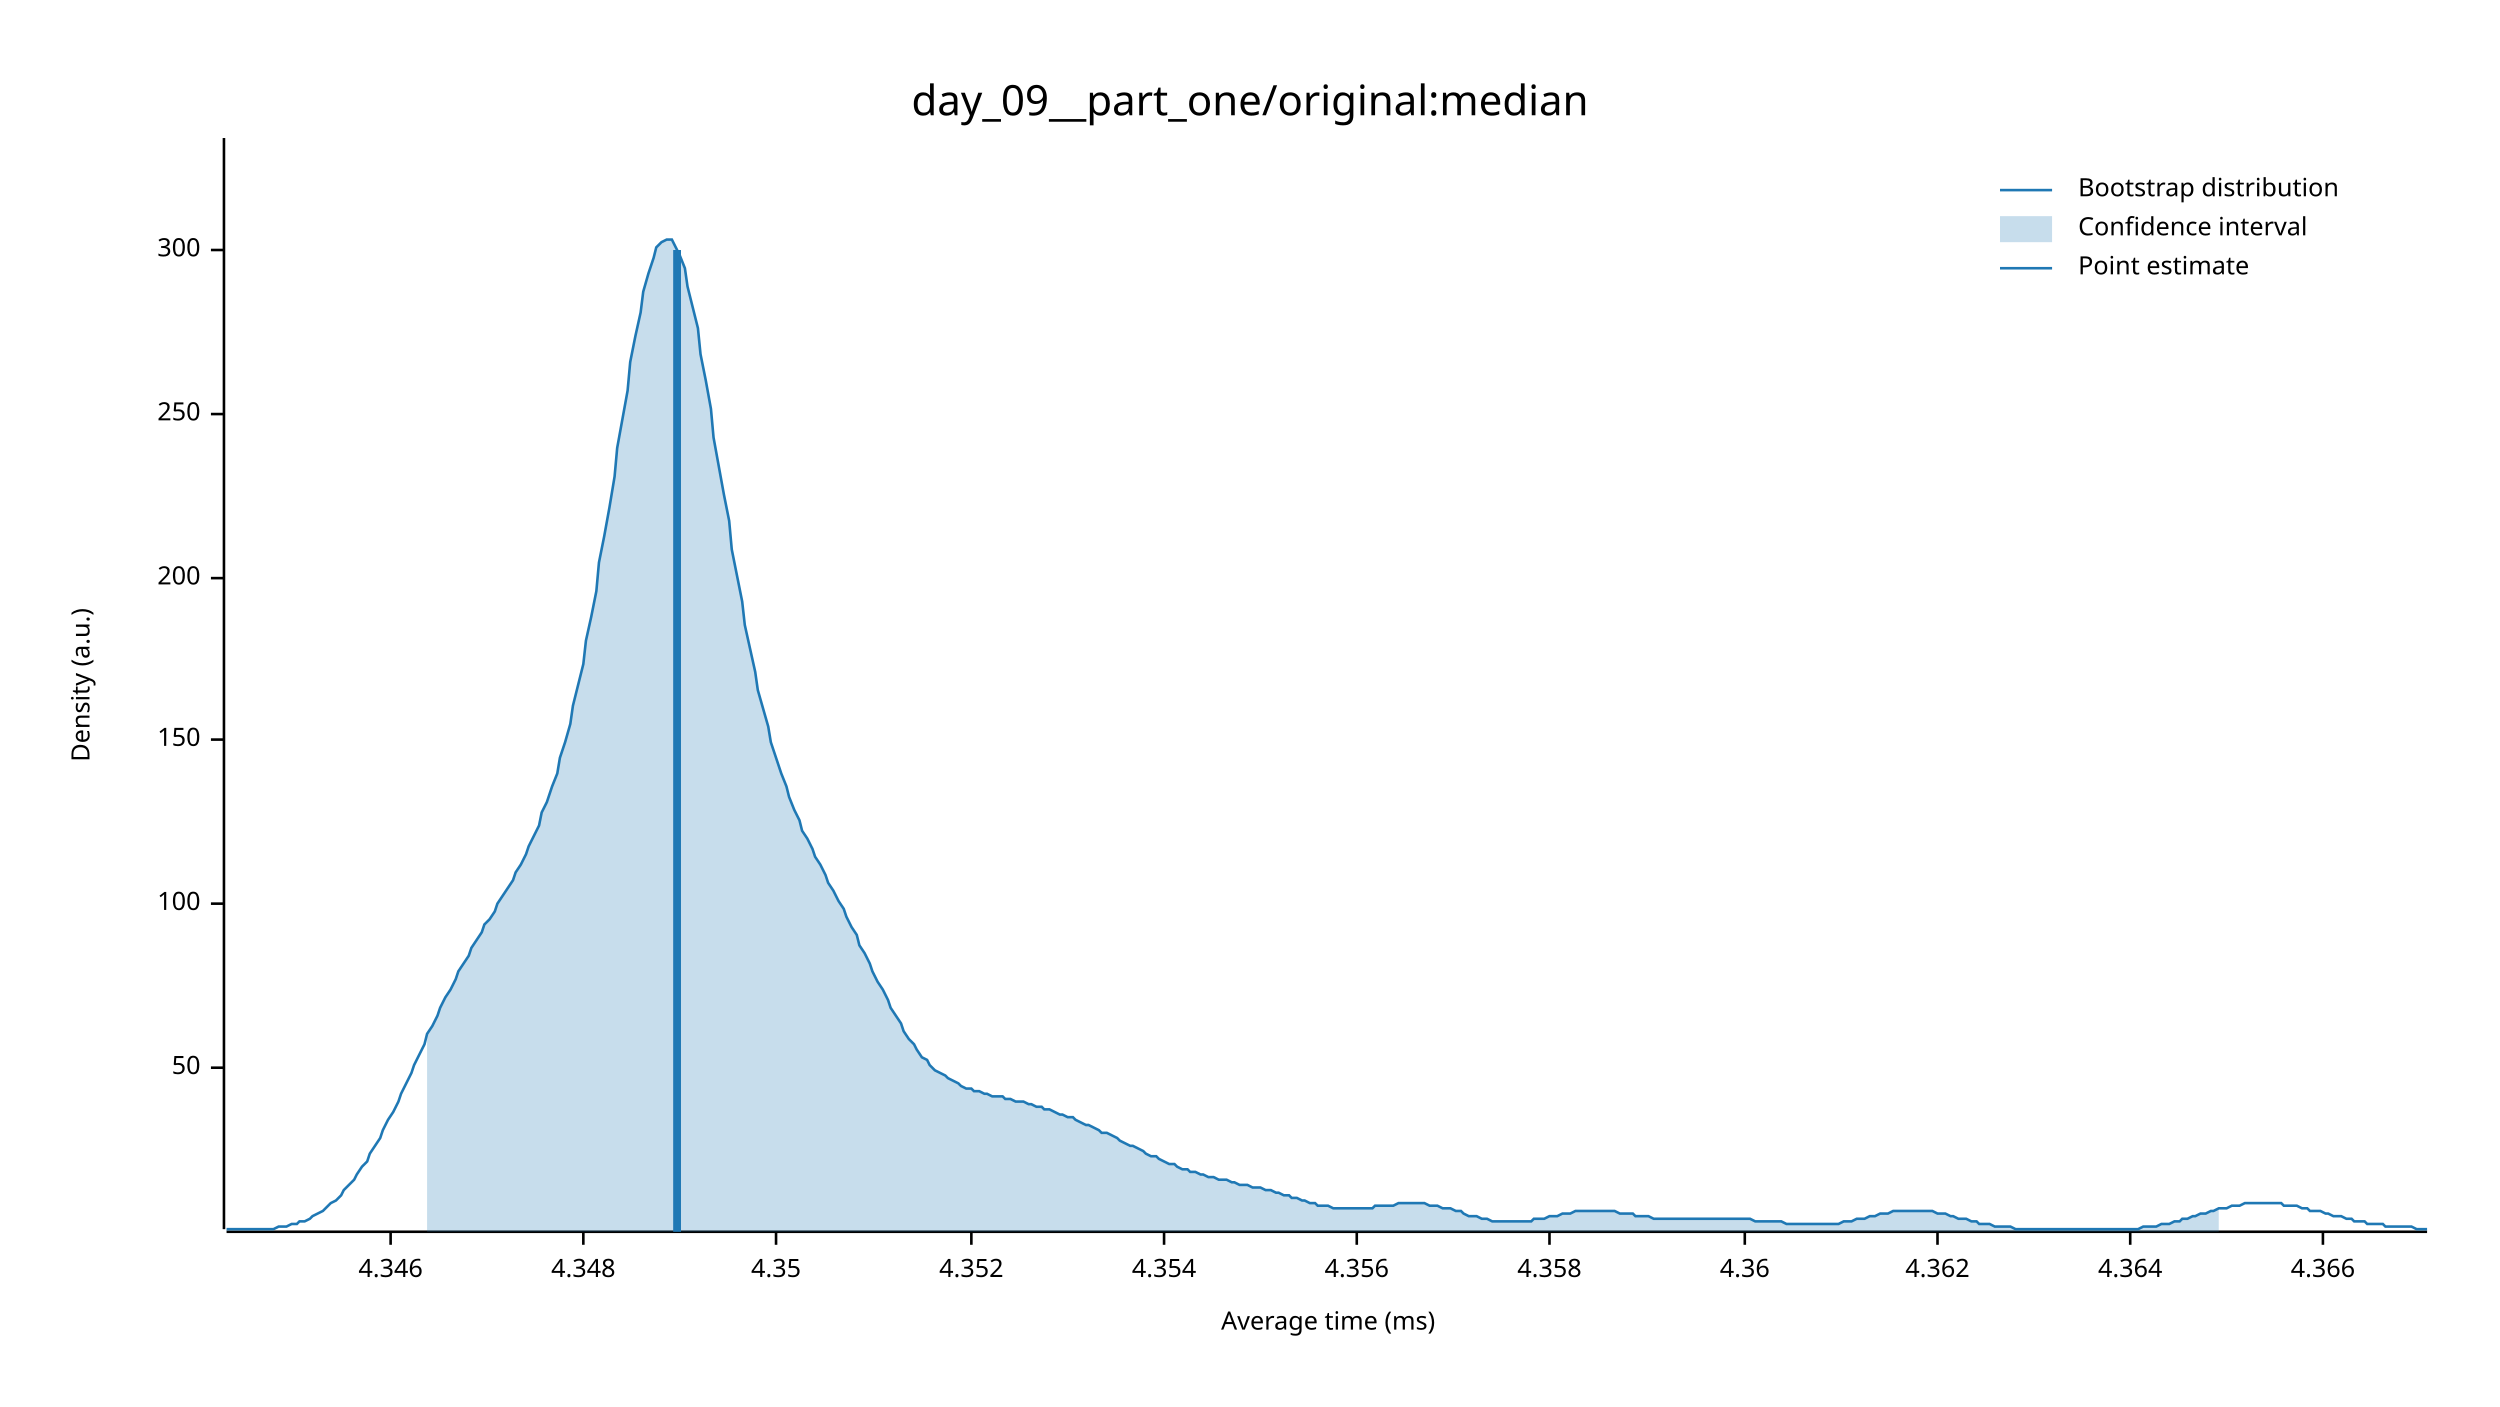
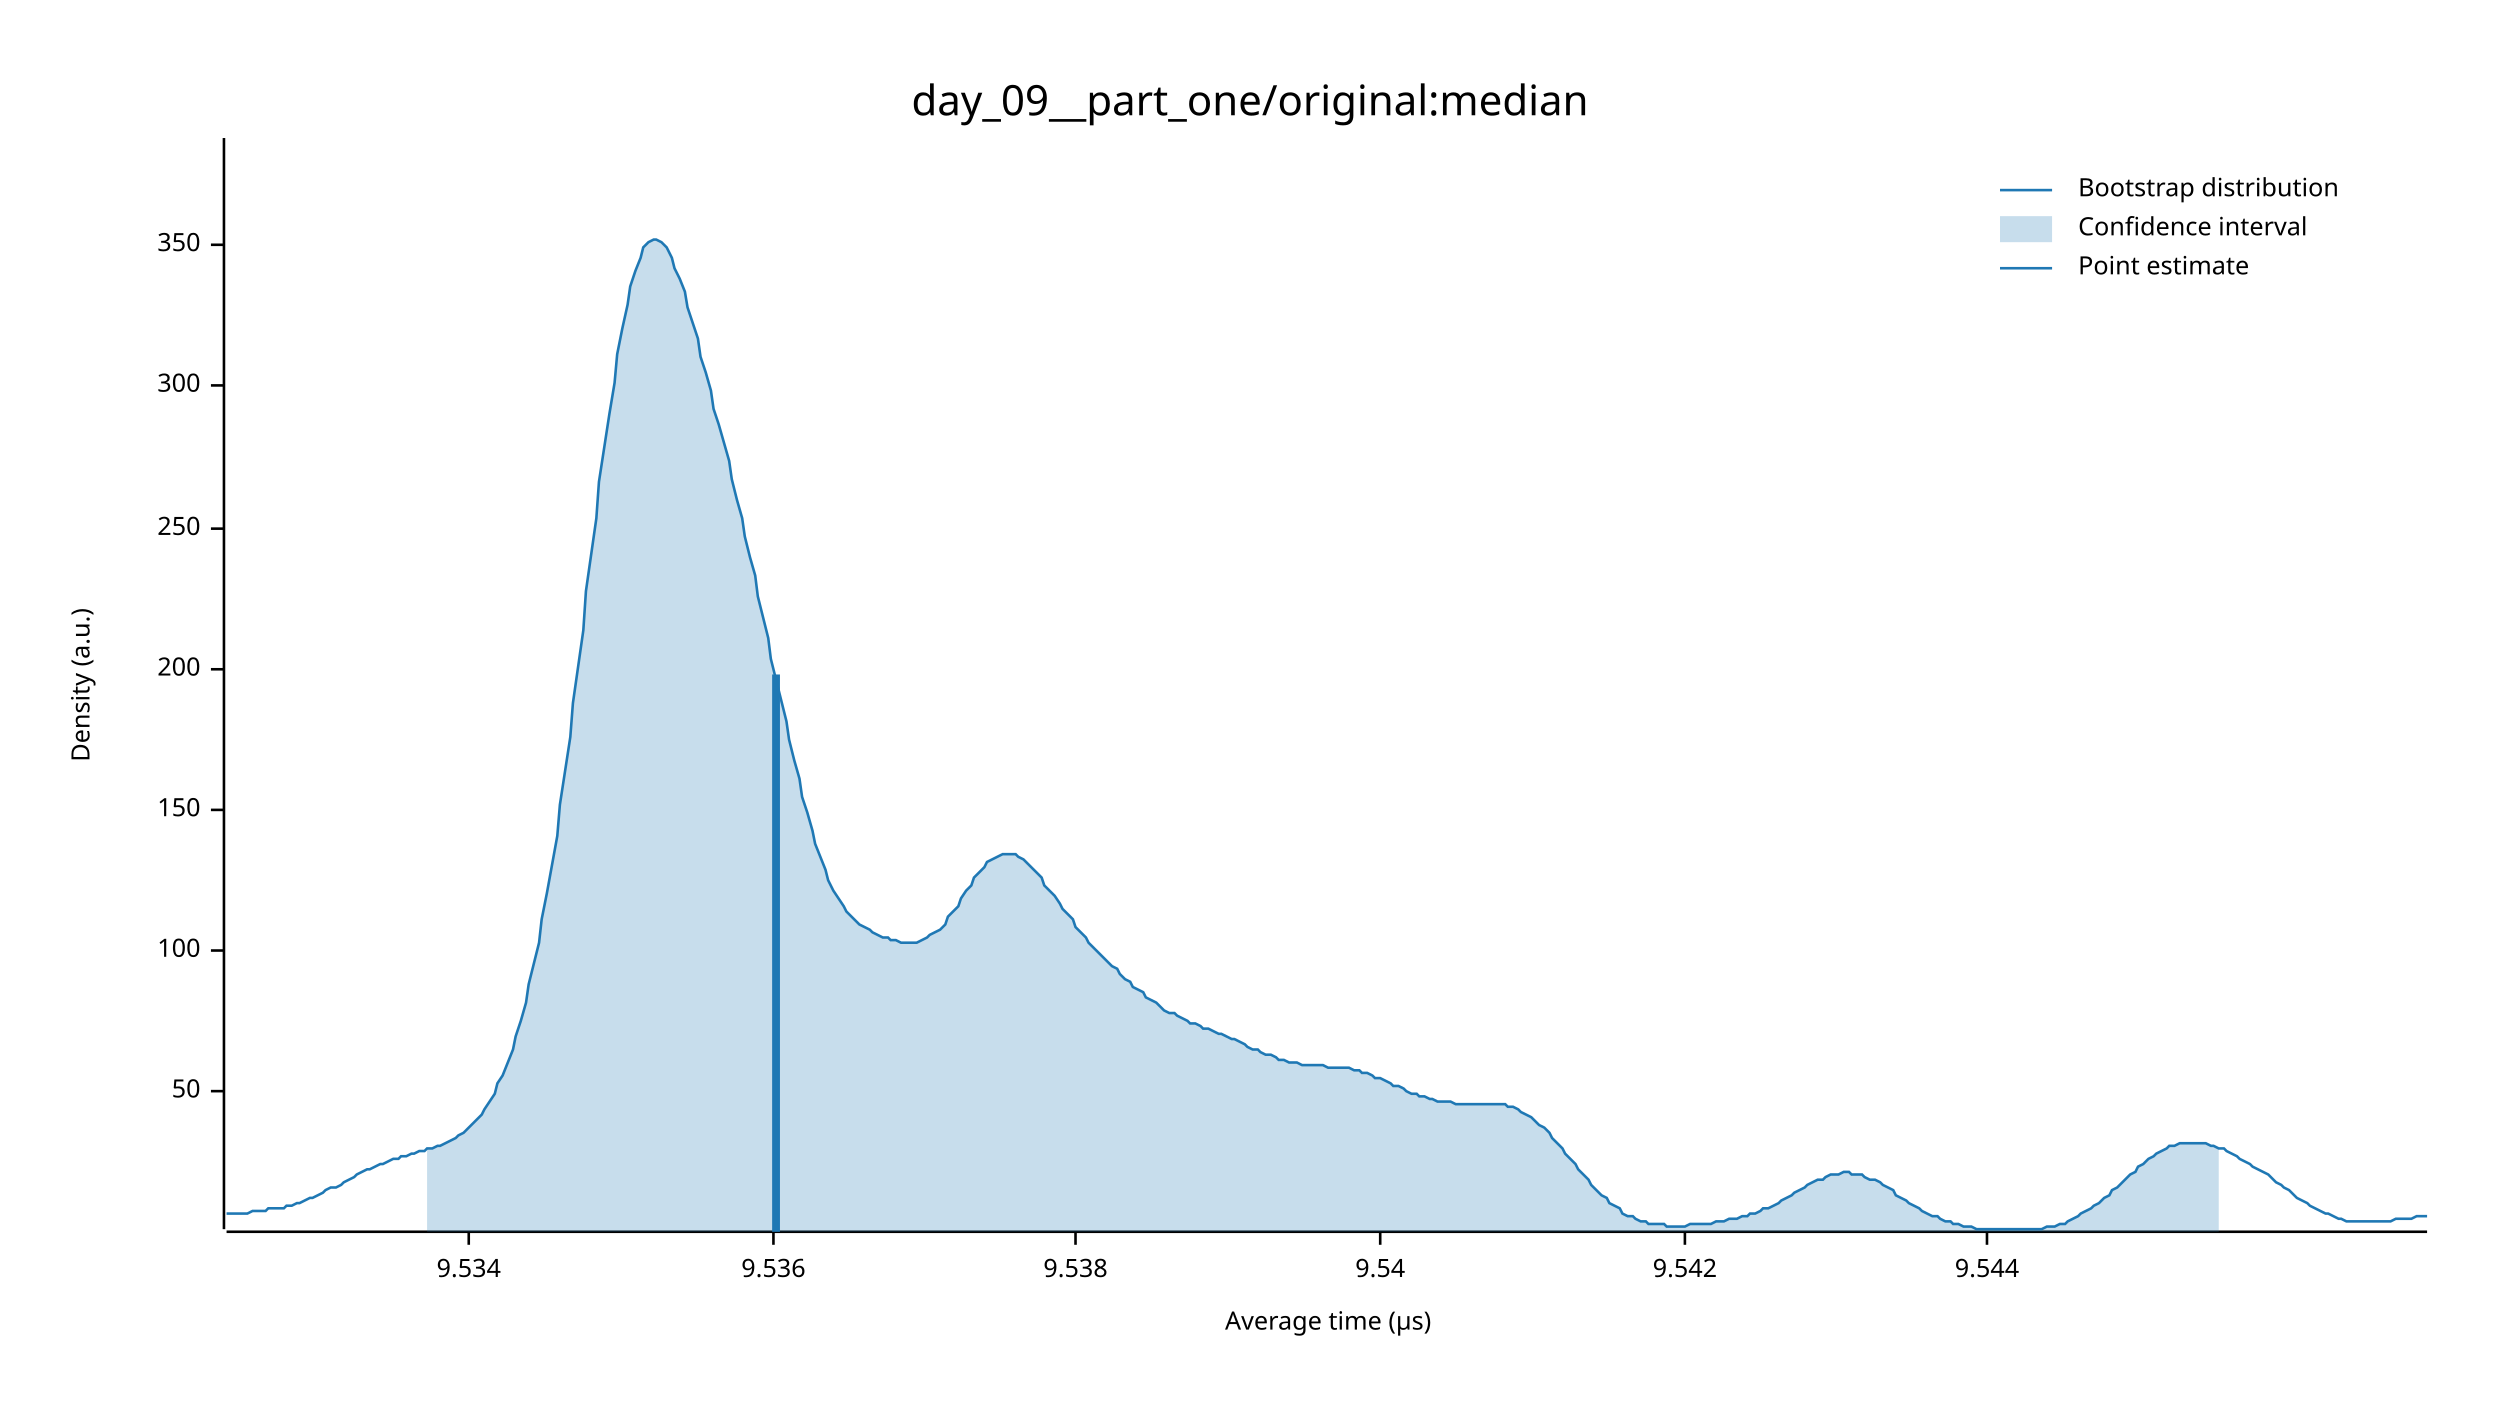
<svg xmlns="http://www.w3.org/2000/svg" width="960" height="540" viewBox="0 0 960 540">
  <text x="480" y="32" dy="0.76em" text-anchor="middle" font-family="sans-serif" font-size="16.129" opacity="1" fill="#000000">
day_09__part_one/original:median
</text>
  <text x="27" y="263" dy="0.76em" text-anchor="middle" font-family="sans-serif" font-size="9.677" opacity="1" fill="#000000" transform="rotate(270, 27, 263)">
Density (a.u.)
</text>
  <text x="510" y="513" dy="-0.5ex" text-anchor="middle" font-family="sans-serif" font-size="9.677" opacity="1" fill="#000000">
- Average time (ms)
+ Average time (µs)
</text>
  <polyline fill="none" opacity="1" stroke="#000000" stroke-width="1" points="86,53 86,472 " />
-   <text x="77" y="410" dy="0.5ex" text-anchor="end" font-family="sans-serif" font-size="9.677" opacity="1" fill="#000000">
+   <text x="77" y="419" dy="0.5ex" text-anchor="end" font-family="sans-serif" font-size="9.677" opacity="1" fill="#000000">
50
</text>
-   <polyline fill="none" opacity="1" stroke="#000000" stroke-width="1" points="81,410 86,410 " />
-   <text x="77" y="347" dy="0.5ex" text-anchor="end" font-family="sans-serif" font-size="9.677" opacity="1" fill="#000000">
+   <polyline fill="none" opacity="1" stroke="#000000" stroke-width="1" points="81,419 86,419 " />
+   <text x="77" y="365" dy="0.5ex" text-anchor="end" font-family="sans-serif" font-size="9.677" opacity="1" fill="#000000">
100
</text>
-   <polyline fill="none" opacity="1" stroke="#000000" stroke-width="1" points="81,347 86,347 " />
-   <text x="77" y="284" dy="0.5ex" text-anchor="end" font-family="sans-serif" font-size="9.677" opacity="1" fill="#000000">
+   <polyline fill="none" opacity="1" stroke="#000000" stroke-width="1" points="81,365 86,365 " />
+   <text x="77" y="311" dy="0.5ex" text-anchor="end" font-family="sans-serif" font-size="9.677" opacity="1" fill="#000000">
150
</text>
-   <polyline fill="none" opacity="1" stroke="#000000" stroke-width="1" points="81,284 86,284 " />
-   <text x="77" y="222" dy="0.5ex" text-anchor="end" font-family="sans-serif" font-size="9.677" opacity="1" fill="#000000">
+   <polyline fill="none" opacity="1" stroke="#000000" stroke-width="1" points="81,311 86,311 " />
+   <text x="77" y="257" dy="0.5ex" text-anchor="end" font-family="sans-serif" font-size="9.677" opacity="1" fill="#000000">
200
</text>
-   <polyline fill="none" opacity="1" stroke="#000000" stroke-width="1" points="81,222 86,222 " />
-   <text x="77" y="159" dy="0.5ex" text-anchor="end" font-family="sans-serif" font-size="9.677" opacity="1" fill="#000000">
+   <polyline fill="none" opacity="1" stroke="#000000" stroke-width="1" points="81,257 86,257 " />
+   <text x="77" y="203" dy="0.5ex" text-anchor="end" font-family="sans-serif" font-size="9.677" opacity="1" fill="#000000">
250
</text>
-   <polyline fill="none" opacity="1" stroke="#000000" stroke-width="1" points="81,159 86,159 " />
-   <text x="77" y="96" dy="0.5ex" text-anchor="end" font-family="sans-serif" font-size="9.677" opacity="1" fill="#000000">
+   <polyline fill="none" opacity="1" stroke="#000000" stroke-width="1" points="81,203 86,203 " />
+   <text x="77" y="148" dy="0.5ex" text-anchor="end" font-family="sans-serif" font-size="9.677" opacity="1" fill="#000000">
300
</text>
-   <polyline fill="none" opacity="1" stroke="#000000" stroke-width="1" points="81,96 86,96 " />
+   <polyline fill="none" opacity="1" stroke="#000000" stroke-width="1" points="81,148 86,148 " />
+   <text x="77" y="94" dy="0.5ex" text-anchor="end" font-family="sans-serif" font-size="9.677" opacity="1" fill="#000000">
+ 350
+ </text>
+   <polyline fill="none" opacity="1" stroke="#000000" stroke-width="1" points="81,94 86,94 " />
  <polyline fill="none" opacity="1" stroke="#000000" stroke-width="1" points="87,473 932,473 " />
-   <text x="150" y="483" dy="0.76em" text-anchor="middle" font-family="sans-serif" font-size="9.677" opacity="1" fill="#000000">
- 4.346
+   <text x="180" y="483" dy="0.76em" text-anchor="middle" font-family="sans-serif" font-size="9.677" opacity="1" fill="#000000">
+ 9.534
</text>
-   <polyline fill="none" opacity="1" stroke="#000000" stroke-width="1" points="150,473 150,478 " />
-   <text x="224" y="483" dy="0.76em" text-anchor="middle" font-family="sans-serif" font-size="9.677" opacity="1" fill="#000000">
- 4.348
+   <polyline fill="none" opacity="1" stroke="#000000" stroke-width="1" points="180,473 180,478 " />
+   <text x="297" y="483" dy="0.76em" text-anchor="middle" font-family="sans-serif" font-size="9.677" opacity="1" fill="#000000">
+ 9.536
</text>
-   <polyline fill="none" opacity="1" stroke="#000000" stroke-width="1" points="224,473 224,478 " />
-   <text x="298" y="483" dy="0.76em" text-anchor="middle" font-family="sans-serif" font-size="9.677" opacity="1" fill="#000000">
- 4.35
+   <polyline fill="none" opacity="1" stroke="#000000" stroke-width="1" points="297,473 297,478 " />
+   <text x="413" y="483" dy="0.76em" text-anchor="middle" font-family="sans-serif" font-size="9.677" opacity="1" fill="#000000">
+ 9.538
</text>
-   <polyline fill="none" opacity="1" stroke="#000000" stroke-width="1" points="298,473 298,478 " />
-   <text x="373" y="483" dy="0.76em" text-anchor="middle" font-family="sans-serif" font-size="9.677" opacity="1" fill="#000000">
- 4.352
+   <polyline fill="none" opacity="1" stroke="#000000" stroke-width="1" points="413,473 413,478 " />
+   <text x="530" y="483" dy="0.76em" text-anchor="middle" font-family="sans-serif" font-size="9.677" opacity="1" fill="#000000">
+ 9.54
</text>
-   <polyline fill="none" opacity="1" stroke="#000000" stroke-width="1" points="373,473 373,478 " />
-   <text x="447" y="483" dy="0.76em" text-anchor="middle" font-family="sans-serif" font-size="9.677" opacity="1" fill="#000000">
- 4.354
+   <polyline fill="none" opacity="1" stroke="#000000" stroke-width="1" points="530,473 530,478 " />
+   <text x="647" y="483" dy="0.76em" text-anchor="middle" font-family="sans-serif" font-size="9.677" opacity="1" fill="#000000">
+ 9.542
</text>
-   <polyline fill="none" opacity="1" stroke="#000000" stroke-width="1" points="447,473 447,478 " />
-   <text x="521" y="483" dy="0.76em" text-anchor="middle" font-family="sans-serif" font-size="9.677" opacity="1" fill="#000000">
- 4.356
+   <polyline fill="none" opacity="1" stroke="#000000" stroke-width="1" points="647,473 647,478 " />
+   <text x="763" y="483" dy="0.76em" text-anchor="middle" font-family="sans-serif" font-size="9.677" opacity="1" fill="#000000">
+ 9.544
</text>
-   <polyline fill="none" opacity="1" stroke="#000000" stroke-width="1" points="521,473 521,478 " />
-   <text x="595" y="483" dy="0.76em" text-anchor="middle" font-family="sans-serif" font-size="9.677" opacity="1" fill="#000000">
- 4.358
- </text>
-   <polyline fill="none" opacity="1" stroke="#000000" stroke-width="1" points="595,473 595,478 " />
-   <text x="670" y="483" dy="0.76em" text-anchor="middle" font-family="sans-serif" font-size="9.677" opacity="1" fill="#000000">
- 4.36
- </text>
-   <polyline fill="none" opacity="1" stroke="#000000" stroke-width="1" points="670,473 670,478 " />
-   <text x="744" y="483" dy="0.76em" text-anchor="middle" font-family="sans-serif" font-size="9.677" opacity="1" fill="#000000">
- 4.362
- </text>
-   <polyline fill="none" opacity="1" stroke="#000000" stroke-width="1" points="744,473 744,478 " />
-   <text x="818" y="483" dy="0.76em" text-anchor="middle" font-family="sans-serif" font-size="9.677" opacity="1" fill="#000000">
- 4.364
- </text>
-   <polyline fill="none" opacity="1" stroke="#000000" stroke-width="1" points="818,473 818,478 " />
-   <text x="892" y="483" dy="0.76em" text-anchor="middle" font-family="sans-serif" font-size="9.677" opacity="1" fill="#000000">
- 4.366
- </text>
-   <polyline fill="none" opacity="1" stroke="#000000" stroke-width="1" points="892,473 892,478 " />
-   <polyline fill="none" opacity="1" stroke="#1F78B4" stroke-width="1" points="87,472 88,472 90,472 92,472 93,472 95,472 97,472 98,472 100,472 102,472 103,472 105,472 107,471 109,471 110,471 112,470 114,470 115,469 117,469 119,468 120,467 122,466 124,465 125,464 127,462 129,461 131,459 132,457 134,455 136,453 137,451 139,448 141,446 142,443 144,440 146,437 147,434 149,430 151,427 153,423 154,420 156,416 158,412 159,409 161,405 163,401 164,397 166,394 168,390 169,387 171,383 173,380 175,376 176,373 178,370 180,367 181,364 183,361 185,358 186,355 188,353 190,350 191,347 193,344 195,341 197,338 198,335 200,332 202,328 203,325 205,321 207,317 208,312 210,308 212,302 214,297 215,291 217,285 219,278 220,271 222,263 224,255 225,246 227,237 229,227 230,216 232,206 234,195 236,183 237,172 239,161 241,150 242,139 244,129 246,120 247,112 249,105 251,99 252,95 254,93 256,92 258,92 259,94 261,98 263,103 264,110 266,118 268,126 269,136 271,146 273,157 274,168 276,179 278,190 280,200 281,211 283,221 285,231 286,240 288,249 290,258 291,265 293,272 295,279 296,285 298,291 300,297 302,302 303,306 305,311 307,315 308,319 310,322 312,326 313,329 315,332 317,336 318,339 320,342 322,346 324,349 325,352 327,356 329,359 330,363 332,366 334,370 335,373 337,377 339,380 341,384 342,387 344,390 346,393 347,396 349,399 351,401 352,403 354,406 356,407 357,409 359,411 361,412 363,413 364,414 366,415 368,416 369,417 371,418 373,418 374,419 376,419 378,420 379,420 381,421 383,421 385,421 386,422 388,422 390,423 391,423 393,423 395,424 396,424 398,425 400,425 401,426 403,426 405,427 407,428 408,428 410,429 412,429 413,430 415,431 417,432 418,432 420,433 422,434 423,435 425,435 427,436 429,437 430,438 432,439 434,440 435,440 437,441 439,442 440,443 442,444 444,444 445,445 447,446 449,447 451,447 452,448 454,449 456,449 457,450 459,450 461,451 462,451 464,452 466,452 468,453 469,453 471,453 473,454 474,454 476,455 478,455 479,455 481,456 483,456 484,456 486,457 488,457 490,458 491,458 493,459 495,459 496,460 498,460 500,461 501,461 503,462 505,462 506,463 508,463 510,463 512,464 513,464 515,464 517,464 518,464 520,464 522,464 523,464 525,464 527,464 528,463 530,463 532,463 534,463 535,463 537,462 539,462 540,462 542,462 544,462 545,462 547,462 549,463 550,463 552,463 554,464 556,464 557,464 559,465 561,465 562,466 564,467 566,467 567,467 569,468 571,468 573,469 574,469 576,469 578,469 579,469 581,469 583,469 584,469 586,469 588,469 589,468 591,468 593,468 595,467 596,467 598,467 600,466 601,466 603,466 605,465 606,465 608,465 610,465 611,465 613,465 615,465 617,465 618,465 620,465 622,466 623,466 625,466 627,466 628,467 630,467 632,467 633,467 635,468 637,468 639,468 640,468 642,468 644,468 645,468 647,468 649,468 650,468 652,468 654,468 655,468 657,468 659,468 661,468 662,468 664,468 666,468 667,468 669,468 671,468 672,468 674,469 676,469 677,469 679,469 681,469 683,469 684,469 686,470 688,470 689,470 691,470 693,470 694,470 696,470 698,470 700,470 701,470 703,470 705,470 706,470 708,469 710,469 711,469 713,468 715,468 716,468 718,467 720,467 722,466 723,466 725,466 727,465 728,465 730,465 732,465 733,465 735,465 737,465 738,465 740,465 742,465 744,466 745,466 747,466 749,467 750,467 752,468 754,468 755,468 757,469 759,469 760,470 762,470 764,470 766,471 767,471 769,471 771,471 772,471 774,472 776,472 777,472 779,472 781,472 782,472 784,472 786,472 788,472 789,472 791,472 793,472 794,472 796,472 798,472 799,472 801,472 803,472 804,472 806,472 808,472 810,472 811,472 813,472 815,472 816,472 818,472 820,472 821,472 823,471 825,471 827,471 828,471 830,470 832,470 833,470 835,469 837,469 838,468 840,468 842,467 843,467 845,466 847,466 849,465 850,465 852,464 854,464 855,464 857,463 859,463 860,463 862,462 864,462 865,462 867,462 869,462 871,462 872,462 874,462 876,462 877,463 879,463 881,463 882,463 884,464 886,464 887,465 889,465 891,465 893,466 894,466 896,467 898,467 899,467 901,468 903,468 904,469 906,469 908,469 909,470 911,470 913,470 915,470 916,471 918,471 920,471 921,471 923,471 925,471 926,471 928,472 930,472 932,472 " />
-   <polygon opacity="0.25" fill="#1F78B4" points="164,397 166,394 168,390 169,387 171,383 173,380 175,376 176,373 178,370 180,367 181,364 183,361 185,358 186,355 188,353 190,350 191,347 193,344 195,341 197,338 198,335 200,332 202,328 203,325 205,321 207,317 208,312 210,308 212,302 214,297 215,291 217,285 219,278 220,271 222,263 224,255 225,246 227,237 229,227 230,216 232,206 234,195 236,183 237,172 239,161 241,150 242,139 244,129 246,120 247,112 249,105 251,99 252,95 254,93 256,92 258,92 259,94 261,98 263,103 264,110 266,118 268,126 269,136 271,146 273,157 274,168 276,179 278,190 280,200 281,211 283,221 285,231 286,240 288,249 290,258 291,265 293,272 295,279 296,285 298,291 300,297 302,302 303,306 305,311 307,315 308,319 310,322 312,326 313,329 315,332 317,336 318,339 320,342 322,346 324,349 325,352 327,356 329,359 330,363 332,366 334,370 335,373 337,377 339,380 341,384 342,387 344,390 346,393 347,396 349,399 351,401 352,403 354,406 356,407 357,409 359,411 361,412 363,413 364,414 366,415 368,416 369,417 371,418 373,418 374,419 376,419 378,420 379,420 381,421 383,421 385,421 386,422 388,422 390,423 391,423 393,423 395,424 396,424 398,425 400,425 401,426 403,426 405,427 407,428 408,428 410,429 412,429 413,430 415,431 417,432 418,432 420,433 422,434 423,435 425,435 427,436 429,437 430,438 432,439 434,440 435,440 437,441 439,442 440,443 442,444 444,444 445,445 447,446 449,447 451,447 452,448 454,449 456,449 457,450 459,450 461,451 462,451 464,452 466,452 468,453 469,453 471,453 473,454 474,454 476,455 478,455 479,455 481,456 483,456 484,456 486,457 488,457 490,458 491,458 493,459 495,459 496,460 498,460 500,461 501,461 503,462 505,462 506,463 508,463 510,463 512,464 513,464 515,464 517,464 518,464 520,464 522,464 523,464 525,464 527,464 528,463 530,463 532,463 534,463 535,463 537,462 539,462 540,462 542,462 544,462 545,462 547,462 549,463 550,463 552,463 554,464 556,464 557,464 559,465 561,465 562,466 564,467 566,467 567,467 569,468 571,468 573,469 574,469 576,469 578,469 579,469 581,469 583,469 584,469 586,469 588,469 589,468 591,468 593,468 595,467 596,467 598,467 600,466 601,466 603,466 605,465 606,465 608,465 610,465 611,465 613,465 615,465 617,465 618,465 620,465 622,466 623,466 625,466 627,466 628,467 630,467 632,467 633,467 635,468 637,468 639,468 640,468 642,468 644,468 645,468 647,468 649,468 650,468 652,468 654,468 655,468 657,468 659,468 661,468 662,468 664,468 666,468 667,468 669,468 671,468 672,468 674,469 676,469 677,469 679,469 681,469 683,469 684,469 686,470 688,470 689,470 691,470 693,470 694,470 696,470 698,470 700,470 701,470 703,470 705,470 706,470 708,469 710,469 711,469 713,468 715,468 716,468 718,467 720,467 722,466 723,466 725,466 727,465 728,465 730,465 732,465 733,465 735,465 737,465 738,465 740,465 742,465 744,466 745,466 747,466 749,467 750,467 752,468 754,468 755,468 757,469 759,469 760,470 762,470 764,470 766,471 767,471 769,471 771,471 772,471 774,472 776,472 777,472 779,472 781,472 782,472 784,472 786,472 788,472 789,472 791,472 793,472 794,472 796,472 798,472 799,472 801,472 803,472 804,472 806,472 808,472 810,472 811,472 813,472 815,472 816,472 818,472 820,472 821,472 823,471 825,471 827,471 828,471 830,470 832,470 833,470 835,469 837,469 838,468 840,468 842,467 843,467 845,466 847,466 849,465 850,465 852,464 852,473 164,473 " />
-   <polyline fill="none" opacity="1" stroke="#1F78B4" stroke-width="3" points="260,473 260,96 " />
+   <polyline fill="none" opacity="1" stroke="#000000" stroke-width="1" points="763,473 763,478 " />
+   <polyline fill="none" opacity="1" stroke="#1F78B4" stroke-width="1" points="87,466 88,466 90,466 92,466 93,466 95,466 97,465 98,465 100,465 102,465 103,464 105,464 107,464 109,464 110,463 112,463 114,462 115,462 117,461 119,460 120,460 122,459 124,458 125,457 127,456 129,456 131,455 132,454 134,453 136,452 137,451 139,450 141,449 142,449 144,448 146,447 147,447 149,446 151,445 153,445 154,444 156,444 158,443 159,443 161,442 163,442 164,441 166,441 168,440 169,440 171,439 173,438 175,437 176,436 178,435 180,433 181,432 183,430 185,428 186,426 188,423 190,420 191,416 193,413 195,408 197,403 198,398 200,392 202,385 203,378 205,370 207,362 208,353 210,343 212,332 214,321 215,309 217,296 219,283 220,270 222,256 224,242 225,227 227,213 229,199 230,185 232,172 234,159 236,147 237,136 239,126 241,117 242,110 244,104 246,99 247,95 249,93 251,92 252,92 254,93 256,95 258,99 259,103 261,107 263,112 264,118 266,124 268,130 269,137 271,143 273,150 274,157 276,163 278,170 280,177 281,184 283,192 285,199 286,206 288,214 290,221 291,229 293,237 295,245 296,253 298,261 300,269 302,277 303,284 305,292 307,299 308,306 310,312 312,319 313,324 315,329 317,334 318,338 320,342 322,345 324,348 325,350 327,352 329,354 330,355 332,356 334,357 335,358 337,359 339,360 341,360 342,361 344,361 346,362 347,362 349,362 351,362 352,362 354,361 356,360 357,359 359,358 361,357 363,355 364,352 366,350 368,348 369,345 371,342 373,340 374,337 376,335 378,333 379,331 381,330 383,329 385,328 386,328 388,328 390,328 391,329 393,330 395,332 396,333 398,335 400,337 401,340 403,342 405,344 407,347 408,349 410,351 412,353 413,356 415,358 417,360 418,362 420,364 422,366 423,367 425,369 427,371 429,372 430,374 432,376 434,377 435,379 437,380 439,381 440,383 442,384 444,385 445,386 447,388 449,389 451,389 452,390 454,391 456,392 457,393 459,393 461,394 462,395 464,395 466,396 468,397 469,397 471,398 473,399 474,399 476,400 478,401 479,402 481,403 483,403 484,404 486,405 488,405 490,406 491,407 493,407 495,408 496,408 498,408 500,409 501,409 503,409 505,409 506,409 508,409 510,410 512,410 513,410 515,410 517,410 518,410 520,411 522,411 523,412 525,412 527,413 528,414 530,414 532,415 534,416 535,417 537,417 539,418 540,419 542,420 544,420 545,421 547,421 549,422 550,422 552,423 554,423 556,423 557,423 559,424 561,424 562,424 564,424 566,424 567,424 569,424 571,424 573,424 574,424 576,424 578,424 579,425 581,425 583,426 584,427 586,428 588,429 589,430 591,432 593,433 595,435 596,437 598,439 600,441 601,443 603,445 605,447 606,449 608,451 610,453 611,455 613,457 615,459 617,460 618,462 620,463 622,464 623,466 625,467 627,467 628,468 630,469 632,469 633,470 635,470 637,470 639,470 640,471 642,471 644,471 645,471 647,471 649,470 650,470 652,470 654,470 655,470 657,470 659,469 661,469 662,469 664,468 666,468 667,468 669,467 671,467 672,466 674,466 676,465 677,464 679,464 681,463 683,462 684,461 686,460 688,459 689,458 691,457 693,456 694,455 696,454 698,453 700,453 701,452 703,451 705,451 706,451 708,450 710,450 711,451 713,451 715,451 716,452 718,453 720,453 722,454 723,455 725,456 727,457 728,459 730,460 732,461 733,462 735,463 737,464 738,465 740,466 742,467 744,467 745,468 747,469 749,469 750,470 752,470 754,471 755,471 757,471 759,472 760,472 762,472 764,472 766,472 767,472 769,472 771,472 772,472 774,472 776,472 777,472 779,472 781,472 782,472 784,472 786,471 788,471 789,471 791,470 793,470 794,469 796,468 798,467 799,466 801,465 803,464 804,463 806,462 808,460 810,459 811,457 813,456 815,454 816,453 818,451 820,450 821,448 823,447 825,445 827,444 828,443 830,442 832,441 833,440 835,440 837,439 838,439 840,439 842,439 843,439 845,439 847,439 849,440 850,440 852,441 854,441 855,442 857,443 859,444 860,445 862,446 864,447 865,448 867,449 869,450 871,451 872,452 874,454 876,455 877,456 879,457 881,459 882,460 884,461 886,462 887,463 889,464 891,465 893,466 894,466 896,467 898,468 899,468 901,469 903,469 904,469 906,469 908,469 909,469 911,469 913,469 915,469 916,469 918,469 920,468 921,468 923,468 925,468 926,468 928,467 930,467 932,467 " />
+   <polygon opacity="0.25" fill="#1F78B4" points="164,441 166,441 168,440 169,440 171,439 173,438 175,437 176,436 178,435 180,433 181,432 183,430 185,428 186,426 188,423 190,420 191,416 193,413 195,408 197,403 198,398 200,392 202,385 203,378 205,370 207,362 208,353 210,343 212,332 214,321 215,309 217,296 219,283 220,270 222,256 224,242 225,227 227,213 229,199 230,185 232,172 234,159 236,147 237,136 239,126 241,117 242,110 244,104 246,99 247,95 249,93 251,92 252,92 254,93 256,95 258,99 259,103 261,107 263,112 264,118 266,124 268,130 269,137 271,143 273,150 274,157 276,163 278,170 280,177 281,184 283,192 285,199 286,206 288,214 290,221 291,229 293,237 295,245 296,253 298,261 300,269 302,277 303,284 305,292 307,299 308,306 310,312 312,319 313,324 315,329 317,334 318,338 320,342 322,345 324,348 325,350 327,352 329,354 330,355 332,356 334,357 335,358 337,359 339,360 341,360 342,361 344,361 346,362 347,362 349,362 351,362 352,362 354,361 356,360 357,359 359,358 361,357 363,355 364,352 366,350 368,348 369,345 371,342 373,340 374,337 376,335 378,333 379,331 381,330 383,329 385,328 386,328 388,328 390,328 391,329 393,330 395,332 396,333 398,335 400,337 401,340 403,342 405,344 407,347 408,349 410,351 412,353 413,356 415,358 417,360 418,362 420,364 422,366 423,367 425,369 427,371 429,372 430,374 432,376 434,377 435,379 437,380 439,381 440,383 442,384 444,385 445,386 447,388 449,389 451,389 452,390 454,391 456,392 457,393 459,393 461,394 462,395 464,395 466,396 468,397 469,397 471,398 473,399 474,399 476,400 478,401 479,402 481,403 483,403 484,404 486,405 488,405 490,406 491,407 493,407 495,408 496,408 498,408 500,409 501,409 503,409 505,409 506,409 508,409 510,410 512,410 513,410 515,410 517,410 518,410 520,411 522,411 523,412 525,412 527,413 528,414 530,414 532,415 534,416 535,417 537,417 539,418 540,419 542,420 544,420 545,421 547,421 549,422 550,422 552,423 554,423 556,423 557,423 559,424 561,424 562,424 564,424 566,424 567,424 569,424 571,424 573,424 574,424 576,424 578,424 579,425 581,425 583,426 584,427 586,428 588,429 589,430 591,432 593,433 595,435 596,437 598,439 600,441 601,443 603,445 605,447 606,449 608,451 610,453 611,455 613,457 615,459 617,460 618,462 620,463 622,464 623,466 625,467 627,467 628,468 630,469 632,469 633,470 635,470 637,470 639,470 640,471 642,471 644,471 645,471 647,471 649,470 650,470 652,470 654,470 655,470 657,470 659,469 661,469 662,469 664,468 666,468 667,468 669,467 671,467 672,466 674,466 676,465 677,464 679,464 681,463 683,462 684,461 686,460 688,459 689,458 691,457 693,456 694,455 696,454 698,453 700,453 701,452 703,451 705,451 706,451 708,450 710,450 711,451 713,451 715,451 716,452 718,453 720,453 722,454 723,455 725,456 727,457 728,459 730,460 732,461 733,462 735,463 737,464 738,465 740,466 742,467 744,467 745,468 747,469 749,469 750,470 752,470 754,471 755,471 757,471 759,472 760,472 762,472 764,472 766,472 767,472 769,472 771,472 772,472 774,472 776,472 777,472 779,472 781,472 782,472 784,472 786,471 788,471 789,471 791,470 793,470 794,469 796,468 798,467 799,466 801,465 803,464 804,463 806,462 808,460 810,459 811,457 813,456 815,454 816,453 818,451 820,450 821,448 823,447 825,445 827,444 828,443 830,442 832,441 833,440 835,440 837,439 838,439 840,439 842,439 843,439 845,439 847,439 849,440 850,440 852,441 852,473 164,473 " />
+   <polyline fill="none" opacity="1" stroke="#1F78B4" stroke-width="3" points="298,473 298,259 " />
  <text x="798" y="68" dy="0.76em" text-anchor="start" font-family="sans-serif" font-size="9.677" opacity="1" fill="#000000">
Bootstrap distribution
</text>
  <text x="798" y="83" dy="0.76em" text-anchor="start" font-family="sans-serif" font-size="9.677" opacity="1" fill="#000000">
Confidence interval
</text>
  <text x="798" y="98" dy="0.76em" text-anchor="start" font-family="sans-serif" font-size="9.677" opacity="1" fill="#000000">
Point estimate
</text>
  <polyline fill="none" opacity="1" stroke="#1F78B4" stroke-width="1" points="768,73 788,73 " />
  <rect x="768" y="83" width="20" height="10" opacity="0.25" fill="#1F78B4" stroke="none" />
  <polyline fill="none" opacity="1" stroke="#1F78B4" stroke-width="1" points="768,103 788,103 " />
</svg>
